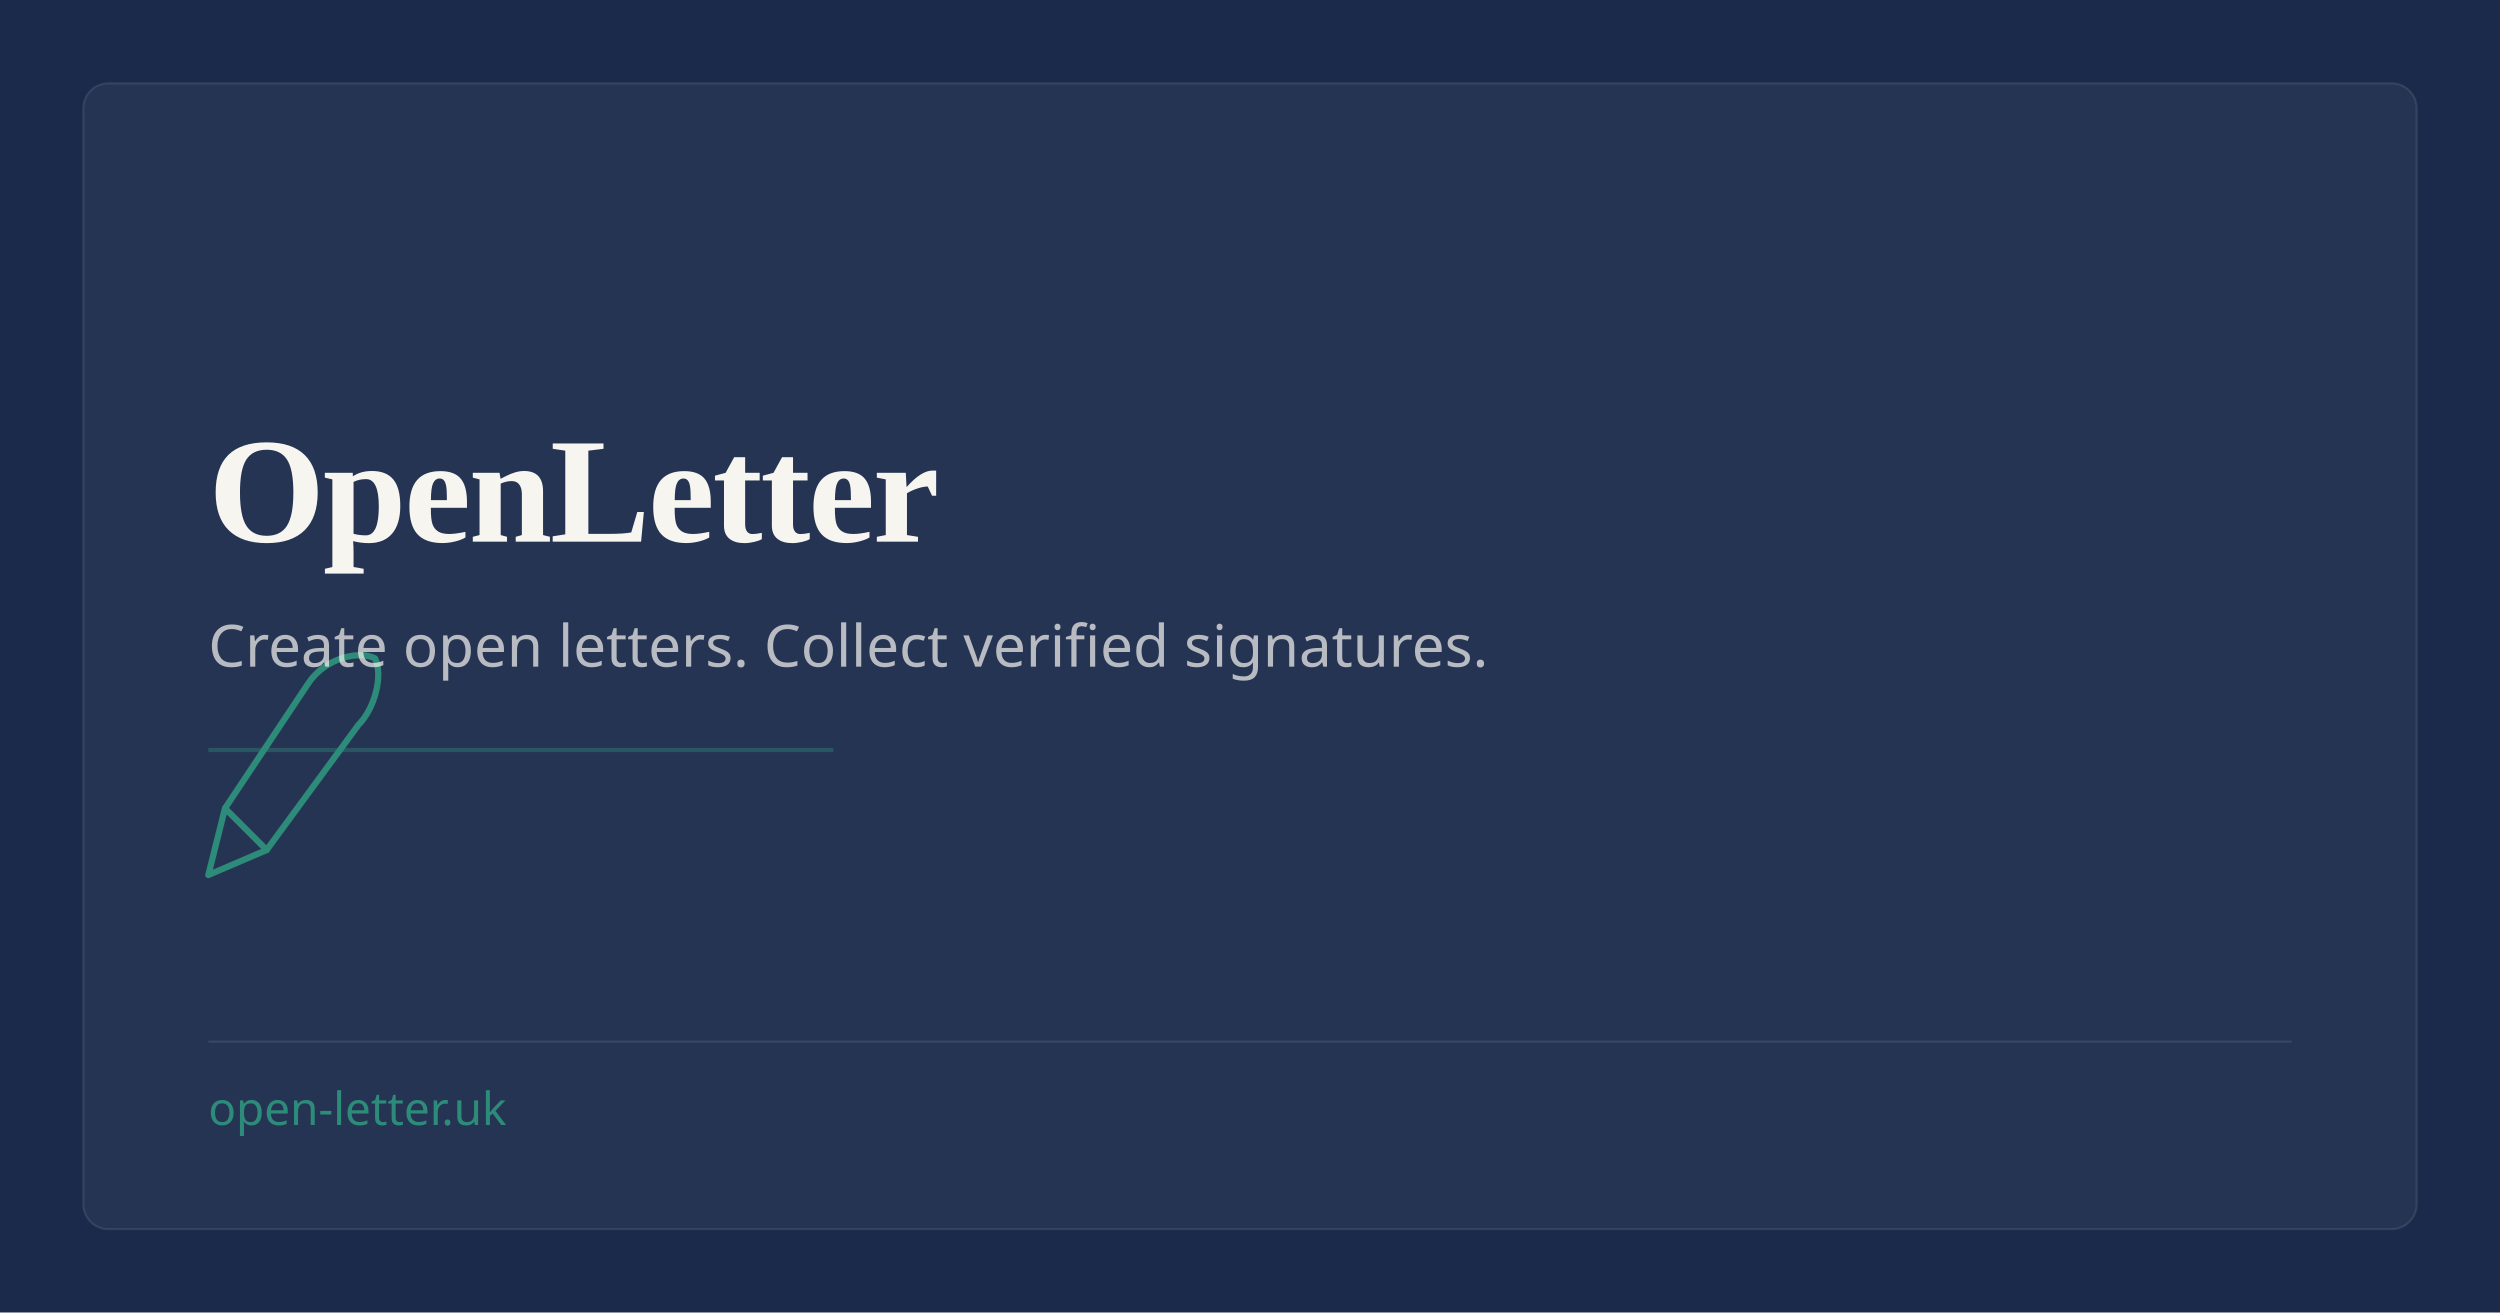
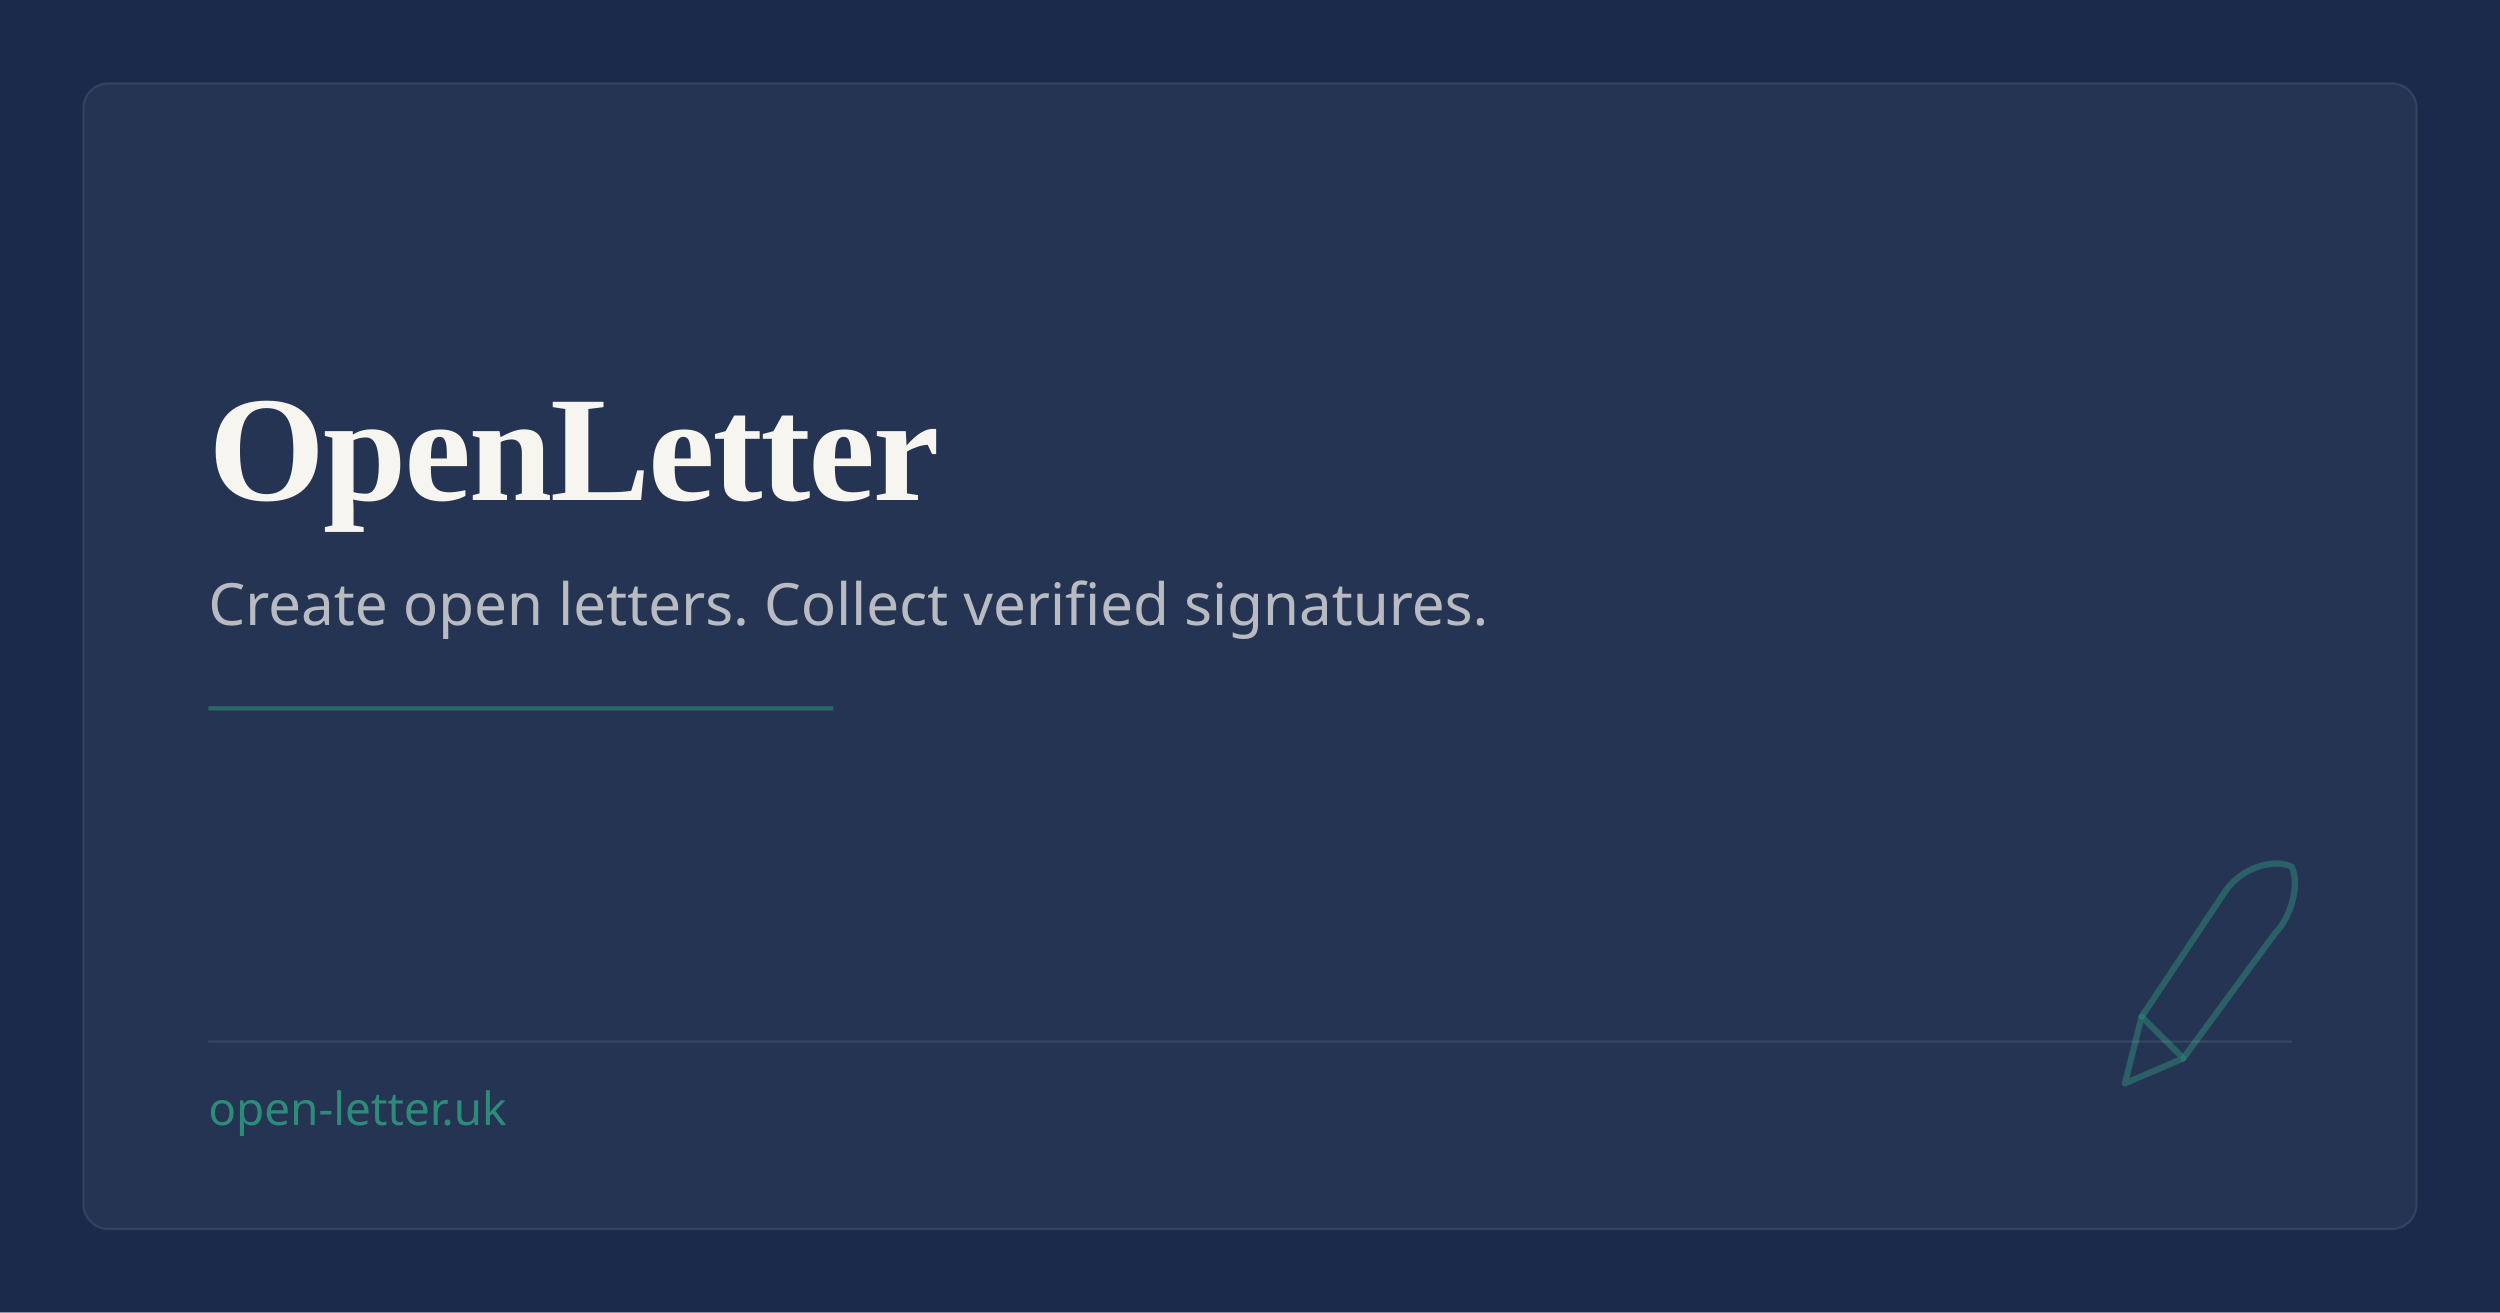
<svg xmlns="http://www.w3.org/2000/svg" width="1200" height="630" viewBox="0 0 1200 630" fill="none">
  <rect width="1200" height="630" fill="#1B2A4A" />
  <rect x="40" y="40" width="1120" height="550" rx="12" fill="#F7F5F0" fill-opacity="0.05" stroke="#F7F5F0" stroke-opacity="0.1" stroke-width="1" />
-   <path d="M100 420L108 388L128 408L100 420Z" stroke="#2D8B7A" stroke-width="3" stroke-linejoin="round" fill="none" />
-   <path d="M108 388L148 328C156 316 172 312 180 316C184 324 180 340 172 348L128 408" stroke="#2D8B7A" stroke-width="3" stroke-linecap="round" stroke-linejoin="round" fill="none" />
-   <text x="100" y="260" font-family="Georgia, 'Times New Roman', serif" font-size="72" font-weight="600" fill="#F7F5F0" letter-spacing="-1">OpenLetter</text>
-   <text x="100" y="320" font-family="system-ui, sans-serif" font-size="28" fill="#F7F5F0" fill-opacity="0.7">Create open letters. Collect verified signatures.</text>
+   <text x="100" y="240" font-family="Georgia, 'Times New Roman', serif" font-size="72" font-weight="600" fill="#F7F5F0" letter-spacing="-1">OpenLetter</text>
+   <text x="100" y="300" font-family="system-ui, sans-serif" font-size="28" fill="#F7F5F0" fill-opacity="0.7">Create open letters. Collect verified signatures.</text>
+   <line x1="100" y1="340" x2="400" y2="340" stroke="#2D8B7A" stroke-width="2" stroke-opacity="0.6" />
+   <path d="M1020 520L1028 488L1048 508L1020 520Z" stroke="#2D8B7A" stroke-width="3" stroke-linejoin="round" fill="none" opacity="0.5" />
+   <path d="M1028 488L1068 428C1076 416 1092 412 1100 416C1104 424 1100 440 1092 448L1048 508" stroke="#2D8B7A" stroke-width="3" stroke-linecap="round" stroke-linejoin="round" fill="none" opacity="0.5" />
+   <line x1="100" y1="500" x2="1100" y2="500" stroke="#F7F5F0" stroke-width="1" stroke-opacity="0.1" />
  <text x="100" y="540" font-family="system-ui, sans-serif" font-size="22" fill="#2D8B7A">open-letter.uk</text>
-   <line x1="100" y1="360" x2="400" y2="360" stroke="#2D8B7A" stroke-width="2" stroke-opacity="0.4" />
-   <line x1="100" y1="500" x2="1100" y2="500" stroke="#F7F5F0" stroke-width="1" stroke-opacity="0.1" />
</svg>
